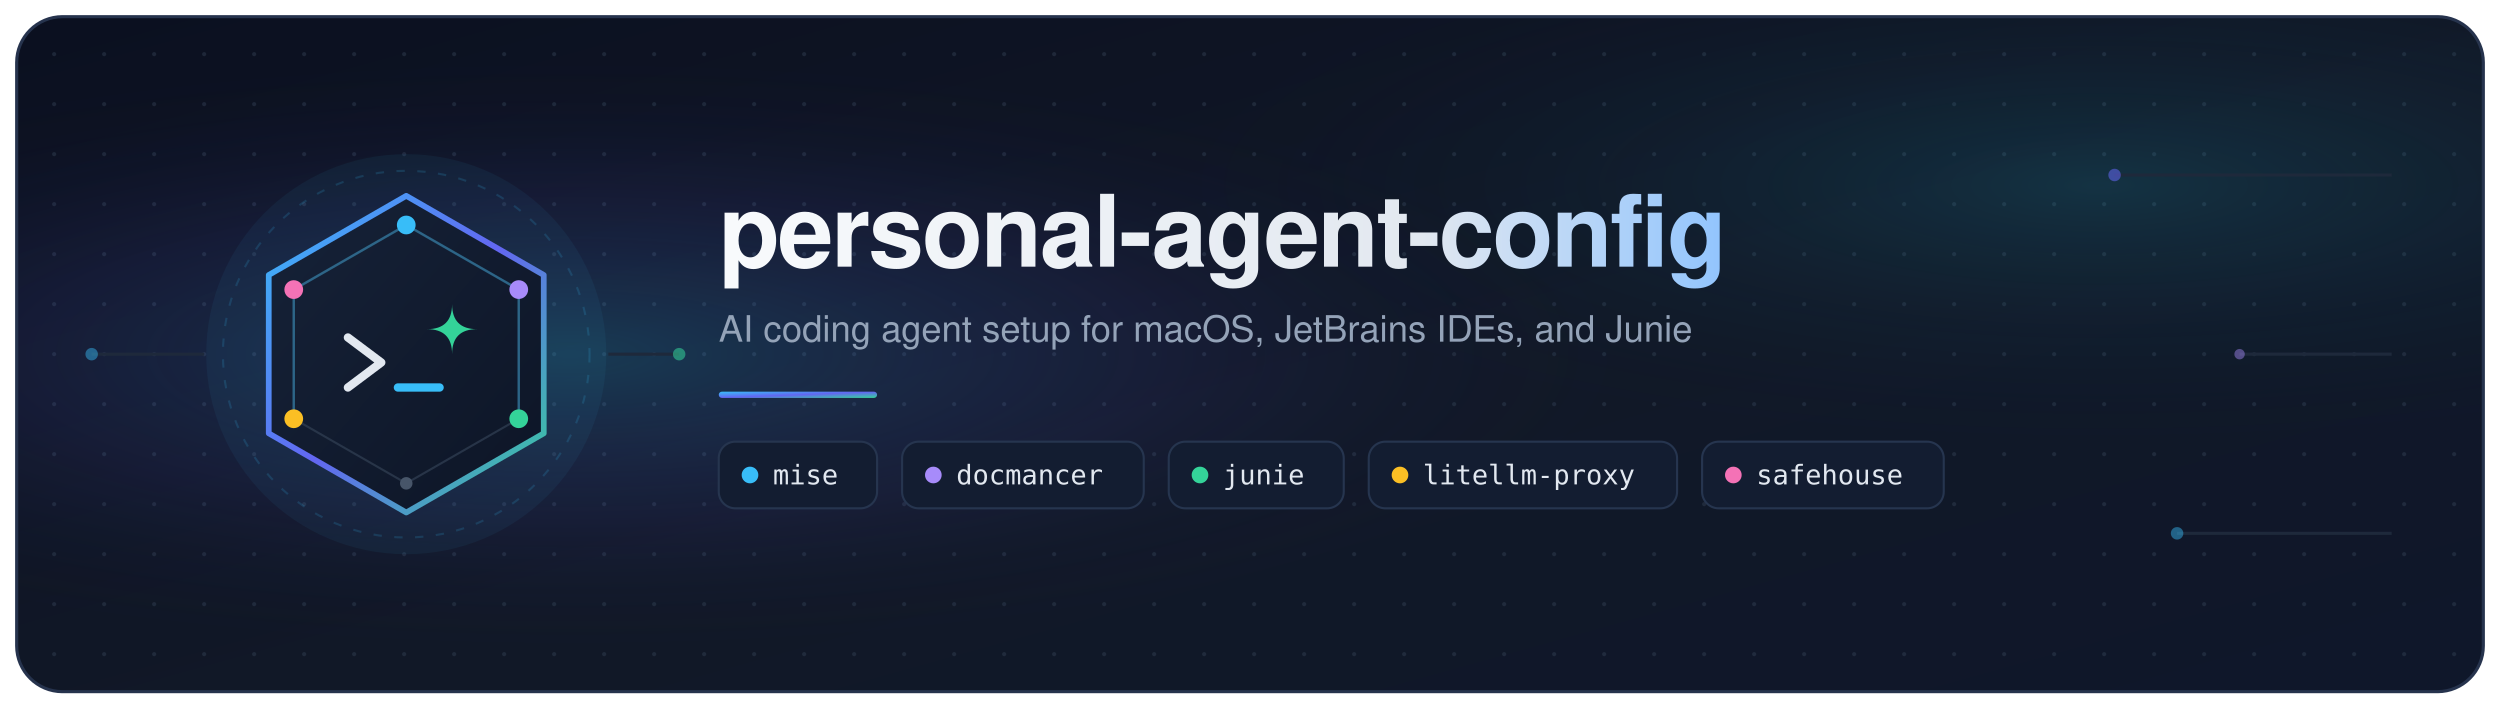
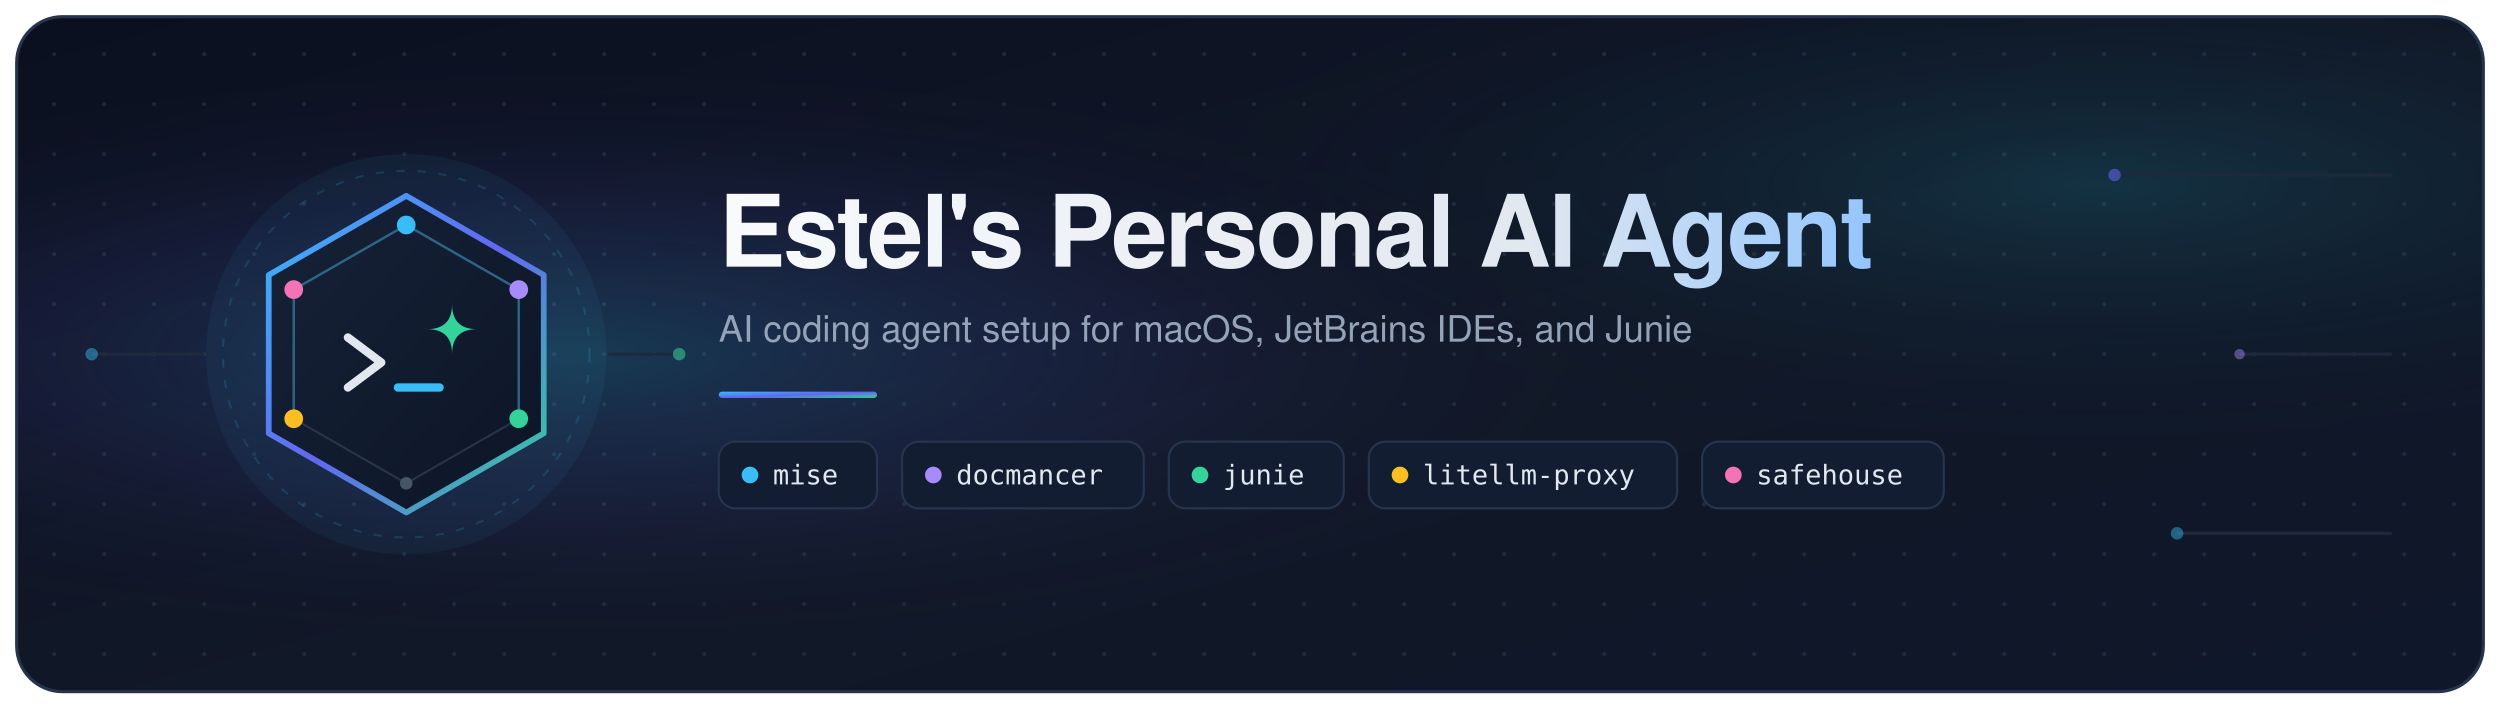
<svg xmlns="http://www.w3.org/2000/svg" viewBox="0 0 1200 340" width="1200" height="340" role="img" aria-labelledby="title desc">
  <defs>
    <linearGradient id="bg-grad" x1="0%" y1="0%" x2="100%" y2="100%">
      <stop offset="0%" stop-color="#0B1020" />
      <stop offset="55%" stop-color="#111827" />
      <stop offset="100%" stop-color="#0F172A" />
    </linearGradient>
    <radialGradient id="glow-left" cx="22%" cy="50%" r="45%">
      <stop offset="0%" stop-color="#38BDF8" stop-opacity="0.22" />
      <stop offset="55%" stop-color="#6366F1" stop-opacity="0.08" />
      <stop offset="100%" stop-color="#0B1020" stop-opacity="0" />
    </radialGradient>
    <radialGradient id="glow-right" cx="85%" cy="25%" r="40%">
      <stop offset="0%" stop-color="#22D3EE" stop-opacity="0.14" />
      <stop offset="100%" stop-color="#0B1020" stop-opacity="0" />
    </radialGradient>
    <linearGradient id="shield-grad" x1="0%" y1="0%" x2="100%" y2="100%">
      <stop offset="0%" stop-color="#38BDF8" />
      <stop offset="50%" stop-color="#6366F1" />
      <stop offset="100%" stop-color="#34D399" />
    </linearGradient>
    <linearGradient id="shield-fill" x1="0%" y1="0%" x2="100%" y2="100%">
      <stop offset="0%" stop-color="#162238" />
      <stop offset="100%" stop-color="#0D1526" />
    </linearGradient>
    <linearGradient id="title-grad" x1="0%" y1="0%" x2="100%" y2="0%">
      <stop offset="0%" stop-color="#F8FAFC" />
      <stop offset="70%" stop-color="#E2E8F0" />
      <stop offset="100%" stop-color="#93C5FD" />
    </linearGradient>
    <pattern id="dot-grid" width="24" height="24" patternUnits="userSpaceOnUse">
      <circle cx="2" cy="2" r="1" fill="#334155" fill-opacity="0.45" />
    </pattern>
    <clipPath id="card-clip">
      <rect x="8" y="8" width="1184" height="324" rx="22" />
    </clipPath>
  </defs>
  <g clip-path="url(#card-clip)">
    <rect x="8" y="8" width="1184" height="324" fill="url(#bg-grad)" />
    <rect x="8" y="8" width="1184" height="324" fill="url(#dot-grid)" />
    <rect x="8" y="8" width="1184" height="324" fill="url(#glow-left)" />
    <rect x="8" y="8" width="1184" height="324" fill="url(#glow-right)" />
    <g stroke="#1E293B" stroke-width="1.5" fill="none">
      <path d="M 44 170 H 98" />
      <path d="M 292 170 H 326" />
      <path d="M 1015 84 H 1148" />
      <path d="M 1045 256 H 1148" />
      <path d="M 1075 170 H 1148" />
    </g>
    <circle cx="44" cy="170" r="3" fill="#38BDF8" fill-opacity="0.45" />
    <circle cx="326" cy="170" r="3" fill="#34D399" fill-opacity="0.55" />
    <circle cx="1015" cy="84" r="3" fill="#6366F1" fill-opacity="0.55" />
    <circle cx="1045" cy="256" r="3" fill="#38BDF8" fill-opacity="0.45" />
    <circle cx="1075" cy="170" r="2.5" fill="#A78BFA" fill-opacity="0.45" />
  </g>
  <rect x="8" y="8" width="1184" height="324" rx="22" fill="none" stroke="#26334D" stroke-width="1.5" />
  <g transform="translate(195, 170)">
    <circle cx="0" cy="0" r="96" fill="#38BDF8" fill-opacity="0.06" />
    <circle cx="0" cy="0" r="88" fill="none" stroke="#38BDF8" stroke-opacity="0.16" stroke-width="1" stroke-dasharray="4 6" />
    <polygon points="0,-76 66,-38 66,38 0,76 -66,38 -66,-38" fill="url(#shield-fill)" stroke="url(#shield-grad)" stroke-width="2.75" stroke-linejoin="round" />
    <polygon points="0,-62 54,-31 54,31 0,62 -54,31 -54,-31" fill="none" stroke="#334155" stroke-width="1" stroke-opacity="0.7" />
    <g stroke="#38BDF8" stroke-opacity="0.35" stroke-width="1.2">
      <line x1="0" y1="-62" x2="54" y2="-31" />
      <line x1="54" y1="-31" x2="54" y2="31" />
      <line x1="-54" y1="-31" x2="0" y2="-62" />
      <line x1="-54" y1="31" x2="-54" y2="-31" />
    </g>
    <circle cx="0" cy="-62" r="4.5" fill="#38BDF8" />
    <circle cx="54" cy="-31" r="4.5" fill="#A78BFA" />
    <circle cx="54" cy="31" r="4.5" fill="#34D399" />
    <circle cx="-54" cy="31" r="4.5" fill="#FBBF24" />
    <circle cx="-54" cy="-31" r="4.5" fill="#F472B6" />
    <circle cx="0" cy="62" r="3" fill="#475569" />
    <path d="M -28 -8 L -12 4 L -28 16" fill="none" stroke="#E2E8F0" stroke-width="4" stroke-linecap="round" stroke-linejoin="round" />
    <line x1="-4" y1="16" x2="16" y2="16" stroke="#38BDF8" stroke-width="4" stroke-linecap="round" />
    <path d="M 22 -24 Q 22 -12 34 -12 Q 22 -12 22 0 Q 22 -12 10 -12 Q 22 -12 22 -24 Z" fill="#34D399" />
  </g>
  <g transform="translate(345, 84)">
-     <text x="0" y="44" fill="url(#title-grad)" font-family="-apple-system, BlinkMacSystemFont, SF Pro Display, Segoe UI, Helvetica, Arial, sans-serif" font-size="48" font-weight="700" letter-spacing="-1">personal-agent-config</text>
+     <text x="0" y="44" fill="url(#title-grad)" font-family="-apple-system, BlinkMacSystemFont, SF Pro Display, Segoe UI, Helvetica, Arial, sans-serif" font-size="48" font-weight="700" letter-spacing="-1">Estel's Personal AI Agent</text>
    <text x="0" y="80" fill="#94A3B8" font-family="-apple-system, BlinkMacSystemFont, SF Pro Text, Segoe UI, Helvetica, Arial, sans-serif" font-size="17.5" font-weight="400">AI coding agent setup for macOS, JetBrains IDEs, and Junie</text>
    <rect x="0" y="104" width="76" height="3" rx="1.5" fill="url(#shield-grad)" />
    <g transform="translate(0, 128)" font-family="SF Mono, ui-monospace, Menlo, Monaco, Consolas, monospace" font-size="13" font-weight="500">
      <g transform="translate(0, 0)">
        <rect x="0" y="0" width="76" height="32" rx="8" fill="#131D31" stroke="#26354F" stroke-width="1" />
        <circle cx="15" cy="16" r="4" fill="#38BDF8" />
        <text x="26" y="20.5" fill="#E2E8F0">mise</text>
      </g>
      <g transform="translate(88, 0)">
        <rect x="0" y="0" width="116" height="32" rx="8" fill="#131D31" stroke="#26354F" stroke-width="1" />
        <circle cx="15" cy="16" r="4" fill="#A78BFA" />
        <text x="26" y="20.5" fill="#E2E8F0">docmancer</text>
      </g>
      <g transform="translate(216, 0)">
        <rect x="0" y="0" width="84" height="32" rx="8" fill="#131D31" stroke="#26354F" stroke-width="1" />
        <circle cx="15" cy="16" r="4" fill="#34D399" />
        <text x="26" y="20.5" fill="#E2E8F0">junie</text>
      </g>
      <g transform="translate(312, 0)">
        <rect x="0" y="0" width="148" height="32" rx="8" fill="#131D31" stroke="#26354F" stroke-width="1" />
        <circle cx="15" cy="16" r="4" fill="#FBBF24" />
        <text x="26" y="20.5" fill="#E2E8F0">litellm-proxy</text>
      </g>
      <g transform="translate(472, 0)">
        <rect x="0" y="0" width="116" height="32" rx="8" fill="#131D31" stroke="#26354F" stroke-width="1" />
        <circle cx="15" cy="16" r="4" fill="#F472B6" />
        <text x="26" y="20.5" fill="#E2E8F0">safehouse</text>
      </g>
    </g>
  </g>
</svg>
